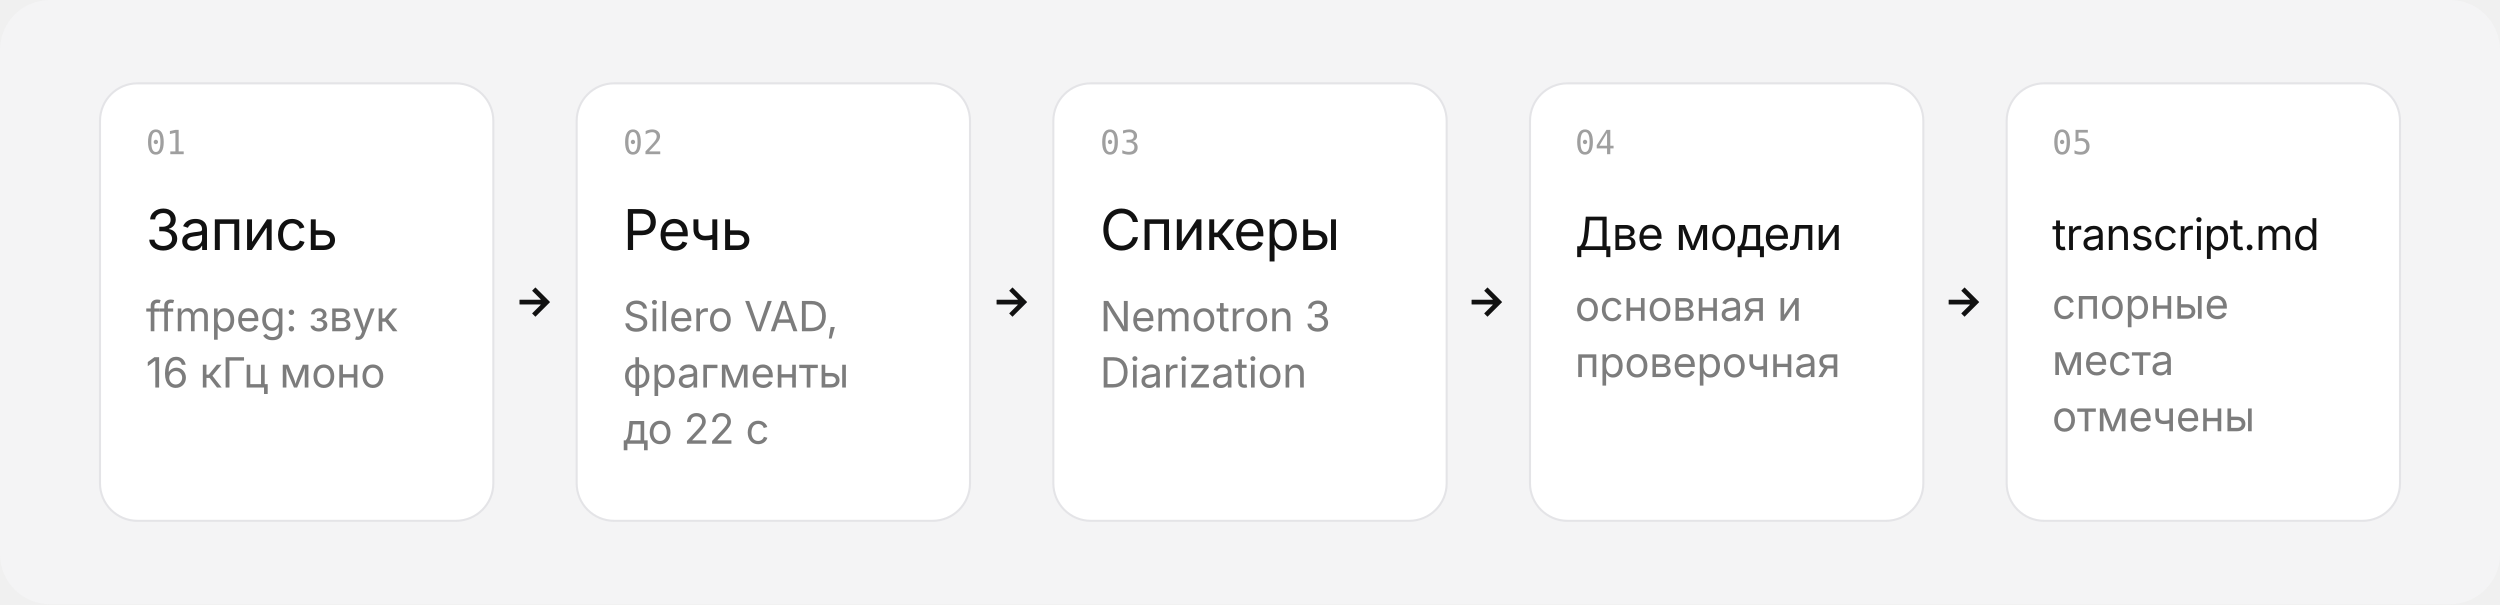
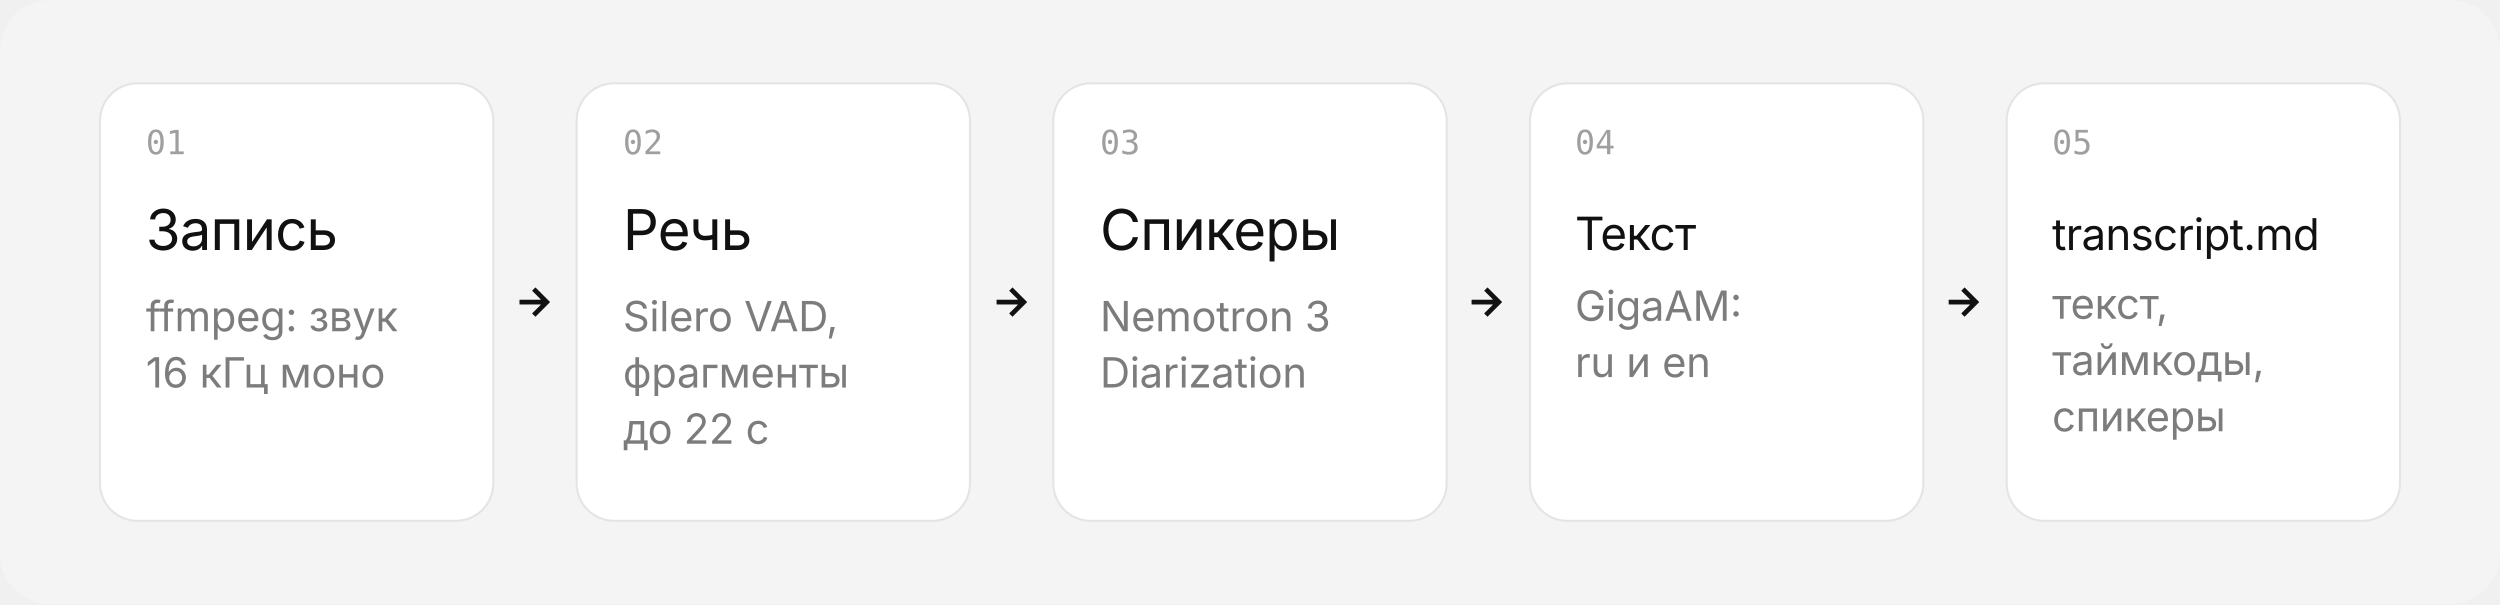
- <svg xmlns="http://www.w3.org/2000/svg" width="1200" height="290" viewBox="0 0 1200 290" role="img" aria-label="Запись → Речь → Спикеры → Две модели → transcript.md">
+ <svg xmlns="http://www.w3.org/2000/svg" width="1200" height="290" viewBox="0 0 1200 290" role="img" aria-label="Запись → Речь → Спикеры → Текст → transcript.md">
  <rect width="1200" height="290" rx="24" fill="#f4f4f5" />
  <rect x="48.0" y="40" width="188.8" height="210" rx="18" fill="#ffffff" stroke="#e4e4e7" />
  <text x="70" y="74" font-family="ui-monospace, SFMono-Regular, 'SF Mono', Menlo, Consolas, monospace" font-size="16" letter-spacing="0" fill="#111111" fill-opacity="0.4" text-anchor="start">01</text>
  <text x="70" y="120" font-family="Inter, 'SF Pro Text', -apple-system, BlinkMacSystemFont, 'Segoe UI', 'Helvetica Neue', Arial, sans-serif" font-size="27" letter-spacing="-0.4" fill="#111111" text-anchor="start">Запись</text>
  <text x="70" y="159" font-family="Inter, 'SF Pro Text', -apple-system, BlinkMacSystemFont, 'Segoe UI', 'Helvetica Neue', Arial, sans-serif" font-size="20" letter-spacing="-0.12" fill="#111111" fill-opacity="0.55" text-anchor="start">ffmpeg: звук</text>
  <text x="70" y="186" font-family="Inter, 'SF Pro Text', -apple-system, BlinkMacSystemFont, 'Segoe UI', 'Helvetica Neue', Arial, sans-serif" font-size="20" letter-spacing="-0.12" fill="#111111" fill-opacity="0.55" text-anchor="start">16 кГц моно</text>
  <g transform="translate(264 145) rotate(0) scale(0.04348 0.04348) translate(-336.8 -161)" fill="#111111">
    <path d="M173.558 0.892L141.005 33.445C139.815 34.635 139.815 36.505 141.005 37.695L233.308 129.999C235.178 131.868 233.818 135.098 231.184 135.098H2.975C1.36 135.098 0 136.458 0 138.073V184.055C0 185.67 1.36 187.03 2.975 187.03H230.844C233.479 187.03 234.839 190.259 232.969 192.129L140.92 284.178C139.73 285.368 139.73 287.238 140.92 288.427L173.473 320.98C174.663 322.17 176.533 322.17 177.723 320.98L300.964 197.739L335.642 163.061C336.832 161.871 336.832 160.001 335.642 158.811L177.723 0.892C176.533 -0.297 174.663 -0.297 173.473 0.892H173.558Z" />
  </g>
  <rect x="276.8" y="40" width="188.8" height="210" rx="18" fill="#ffffff" stroke="#e4e4e7" />
  <text x="299" y="74" font-family="ui-monospace, SFMono-Regular, 'SF Mono', Menlo, Consolas, monospace" font-size="16" letter-spacing="0" fill="#111111" fill-opacity="0.4" text-anchor="start">02</text>
  <text x="299" y="120" font-family="Inter, 'SF Pro Text', -apple-system, BlinkMacSystemFont, 'Segoe UI', 'Helvetica Neue', Arial, sans-serif" font-size="27" letter-spacing="-0.4" fill="#111111" text-anchor="start">Речь</text>
  <text x="299" y="159" font-family="Inter, 'SF Pro Text', -apple-system, BlinkMacSystemFont, 'Segoe UI', 'Helvetica Neue', Arial, sans-serif" font-size="20" letter-spacing="-0.12" fill="#111111" fill-opacity="0.55" text-anchor="start">Silero VAD,</text>
  <text x="299" y="186" font-family="Inter, 'SF Pro Text', -apple-system, BlinkMacSystemFont, 'Segoe UI', 'Helvetica Neue', Arial, sans-serif" font-size="20" letter-spacing="-0.12" fill="#111111" fill-opacity="0.55" text-anchor="start">фрагменты</text>
  <text x="299" y="213" font-family="Inter, 'SF Pro Text', -apple-system, BlinkMacSystemFont, 'Segoe UI', 'Helvetica Neue', Arial, sans-serif" font-size="20" letter-spacing="-0.12" fill="#111111" fill-opacity="0.55" text-anchor="start">до 22 с</text>
  <g transform="translate(493 145) rotate(0) scale(0.04348 0.04348) translate(-336.8 -161)" fill="#111111">
    <path d="M173.558 0.892L141.005 33.445C139.815 34.635 139.815 36.505 141.005 37.695L233.308 129.999C235.178 131.868 233.818 135.098 231.184 135.098H2.975C1.36 135.098 0 136.458 0 138.073V184.055C0 185.67 1.36 187.03 2.975 187.03H230.844C233.479 187.03 234.839 190.259 232.969 192.129L140.92 284.178C139.73 285.368 139.73 287.238 140.92 288.427L173.473 320.98C174.663 322.17 176.533 322.17 177.723 320.98L300.964 197.739L335.642 163.061C336.832 161.871 336.832 160.001 335.642 158.811L177.723 0.892C176.533 -0.297 174.663 -0.297 173.473 0.892H173.558Z" />
  </g>
  <rect x="505.6" y="40" width="188.8" height="210" rx="18" fill="#ffffff" stroke="#e4e4e7" />
  <text x="528" y="74" font-family="ui-monospace, SFMono-Regular, 'SF Mono', Menlo, Consolas, monospace" font-size="16" letter-spacing="0" fill="#111111" fill-opacity="0.4" text-anchor="start">03</text>
  <text x="528" y="120" font-family="Inter, 'SF Pro Text', -apple-system, BlinkMacSystemFont, 'Segoe UI', 'Helvetica Neue', Arial, sans-serif" font-size="27" letter-spacing="-0.4" fill="#111111" text-anchor="start">Спикеры</text>
  <text x="528" y="159" font-family="Inter, 'SF Pro Text', -apple-system, BlinkMacSystemFont, 'Segoe UI', 'Helvetica Neue', Arial, sans-serif" font-size="20" letter-spacing="-0.12" fill="#111111" fill-opacity="0.55" text-anchor="start">Nemotron 3</text>
  <text x="528" y="186" font-family="Inter, 'SF Pro Text', -apple-system, BlinkMacSystemFont, 'Segoe UI', 'Helvetica Neue', Arial, sans-serif" font-size="20" letter-spacing="-0.12" fill="#111111" fill-opacity="0.55" text-anchor="start">Diarization</text>
  <g transform="translate(721 145) rotate(0) scale(0.04348 0.04348) translate(-336.8 -161)" fill="#111111">
    <path d="M173.558 0.892L141.005 33.445C139.815 34.635 139.815 36.505 141.005 37.695L233.308 129.999C235.178 131.868 233.818 135.098 231.184 135.098H2.975C1.36 135.098 0 136.458 0 138.073V184.055C0 185.67 1.36 187.03 2.975 187.03H230.844C233.479 187.03 234.839 190.259 232.969 192.129L140.92 284.178C139.73 285.368 139.73 287.238 140.92 288.427L173.473 320.98C174.663 322.17 176.533 322.17 177.723 320.98L300.964 197.739L335.642 163.061C336.832 161.871 336.832 160.001 335.642 158.811L177.723 0.892C176.533 -0.297 174.663 -0.297 173.473 0.892H173.558Z" />
  </g>
  <rect x="734.4" y="40" width="188.8" height="210" rx="18" fill="#ffffff" stroke="#e4e4e7" />
  <text x="756" y="74" font-family="ui-monospace, SFMono-Regular, 'SF Mono', Menlo, Consolas, monospace" font-size="16" letter-spacing="0" fill="#111111" fill-opacity="0.4" text-anchor="start">04</text>
-   <text x="756" y="120" font-family="Inter, 'SF Pro Text', -apple-system, BlinkMacSystemFont, 'Segoe UI', 'Helvetica Neue', Arial, sans-serif" font-size="22" letter-spacing="-0.33" fill="#111111" text-anchor="start">Две модели</text>
-   <text x="756" y="154" font-family="Inter, 'SF Pro Text', -apple-system, BlinkMacSystemFont, 'Segoe UI', 'Helvetica Neue', Arial, sans-serif" font-size="20" letter-spacing="-0.12" fill="#111111" fill-opacity="0.55" text-anchor="start">основная и</text>
-   <text x="756" y="181" font-family="Inter, 'SF Pro Text', -apple-system, BlinkMacSystemFont, 'Segoe UI', 'Helvetica Neue', Arial, sans-serif" font-size="20" letter-spacing="-0.12" fill="#111111" fill-opacity="0.55" text-anchor="start">проверочная</text>
+   <text x="756" y="120" font-family="Inter, 'SF Pro Text', -apple-system, BlinkMacSystemFont, 'Segoe UI', 'Helvetica Neue', Arial, sans-serif" font-size="22" letter-spacing="-0.33" fill="#111111" text-anchor="start">Текст</text>
+   <text x="756" y="154" font-family="Inter, 'SF Pro Text', -apple-system, BlinkMacSystemFont, 'Segoe UI', 'Helvetica Neue', Arial, sans-serif" font-size="20" letter-spacing="-0.12" fill="#111111" fill-opacity="0.55" text-anchor="start">GigaAM:</text>
+   <text x="756" y="181" font-family="Inter, 'SF Pro Text', -apple-system, BlinkMacSystemFont, 'Segoe UI', 'Helvetica Neue', Arial, sans-serif" font-size="20" letter-spacing="-0.12" fill="#111111" fill-opacity="0.55" text-anchor="start">ru и en</text>
  <g transform="translate(950 145) rotate(0) scale(0.04348 0.04348) translate(-336.8 -161)" fill="#111111">
    <path d="M173.558 0.892L141.005 33.445C139.815 34.635 139.815 36.505 141.005 37.695L233.308 129.999C235.178 131.868 233.818 135.098 231.184 135.098H2.975C1.36 135.098 0 136.458 0 138.073V184.055C0 185.67 1.36 187.03 2.975 187.03H230.844C233.479 187.03 234.839 190.259 232.969 192.129L140.92 284.178C139.73 285.368 139.73 287.238 140.92 288.427L173.473 320.98C174.663 322.17 176.533 322.17 177.723 320.98L300.964 197.739L335.642 163.061C336.832 161.871 336.832 160.001 335.642 158.811L177.723 0.892C176.533 -0.297 174.663 -0.297 173.473 0.892H173.558Z" />
  </g>
  <rect x="963.2" y="40" width="188.8" height="210" rx="18" fill="#ffffff" stroke="#e4e4e7" />
  <text x="985" y="74" font-family="ui-monospace, SFMono-Regular, 'SF Mono', Menlo, Consolas, monospace" font-size="16" letter-spacing="0" fill="#111111" fill-opacity="0.4" text-anchor="start">05</text>
  <text x="985" y="120" font-family="Inter, 'SF Pro Text', -apple-system, BlinkMacSystemFont, 'Segoe UI', 'Helvetica Neue', Arial, sans-serif" font-size="21" letter-spacing="-0.32" fill="#111111" text-anchor="start">transcript.md</text>
-   <text x="985" y="153" font-family="Inter, 'SF Pro Text', -apple-system, BlinkMacSystemFont, 'Segoe UI', 'Helvetica Neue', Arial, sans-serif" font-size="20" letter-spacing="-0.12" fill="#111111" fill-opacity="0.55" text-anchor="start">спорные</text>
-   <text x="985" y="180" font-family="Inter, 'SF Pro Text', -apple-system, BlinkMacSystemFont, 'Segoe UI', 'Helvetica Neue', Arial, sans-serif" font-size="20" letter-spacing="-0.12" fill="#111111" fill-opacity="0.55" text-anchor="start">места</text>
-   <text x="985" y="207" font-family="Inter, 'SF Pro Text', -apple-system, BlinkMacSystemFont, 'Segoe UI', 'Helvetica Neue', Arial, sans-serif" font-size="20" letter-spacing="-0.12" fill="#111111" fill-opacity="0.55" text-anchor="start">отмечены</text>
+   <text x="985" y="153" font-family="Inter, 'SF Pro Text', -apple-system, BlinkMacSystemFont, 'Segoe UI', 'Helvetica Neue', Arial, sans-serif" font-size="20" letter-spacing="-0.12" fill="#111111" fill-opacity="0.55" text-anchor="start">текст,</text>
+   <text x="985" y="180" font-family="Inter, 'SF Pro Text', -apple-system, BlinkMacSystemFont, 'Segoe UI', 'Helvetica Neue', Arial, sans-serif" font-size="20" letter-spacing="-0.12" fill="#111111" fill-opacity="0.55" text-anchor="start">таймкоды,</text>
+   <text x="985" y="207" font-family="Inter, 'SF Pro Text', -apple-system, BlinkMacSystemFont, 'Segoe UI', 'Helvetica Neue', Arial, sans-serif" font-size="20" letter-spacing="-0.12" fill="#111111" fill-opacity="0.55" text-anchor="start">спикеры</text>
</svg>
